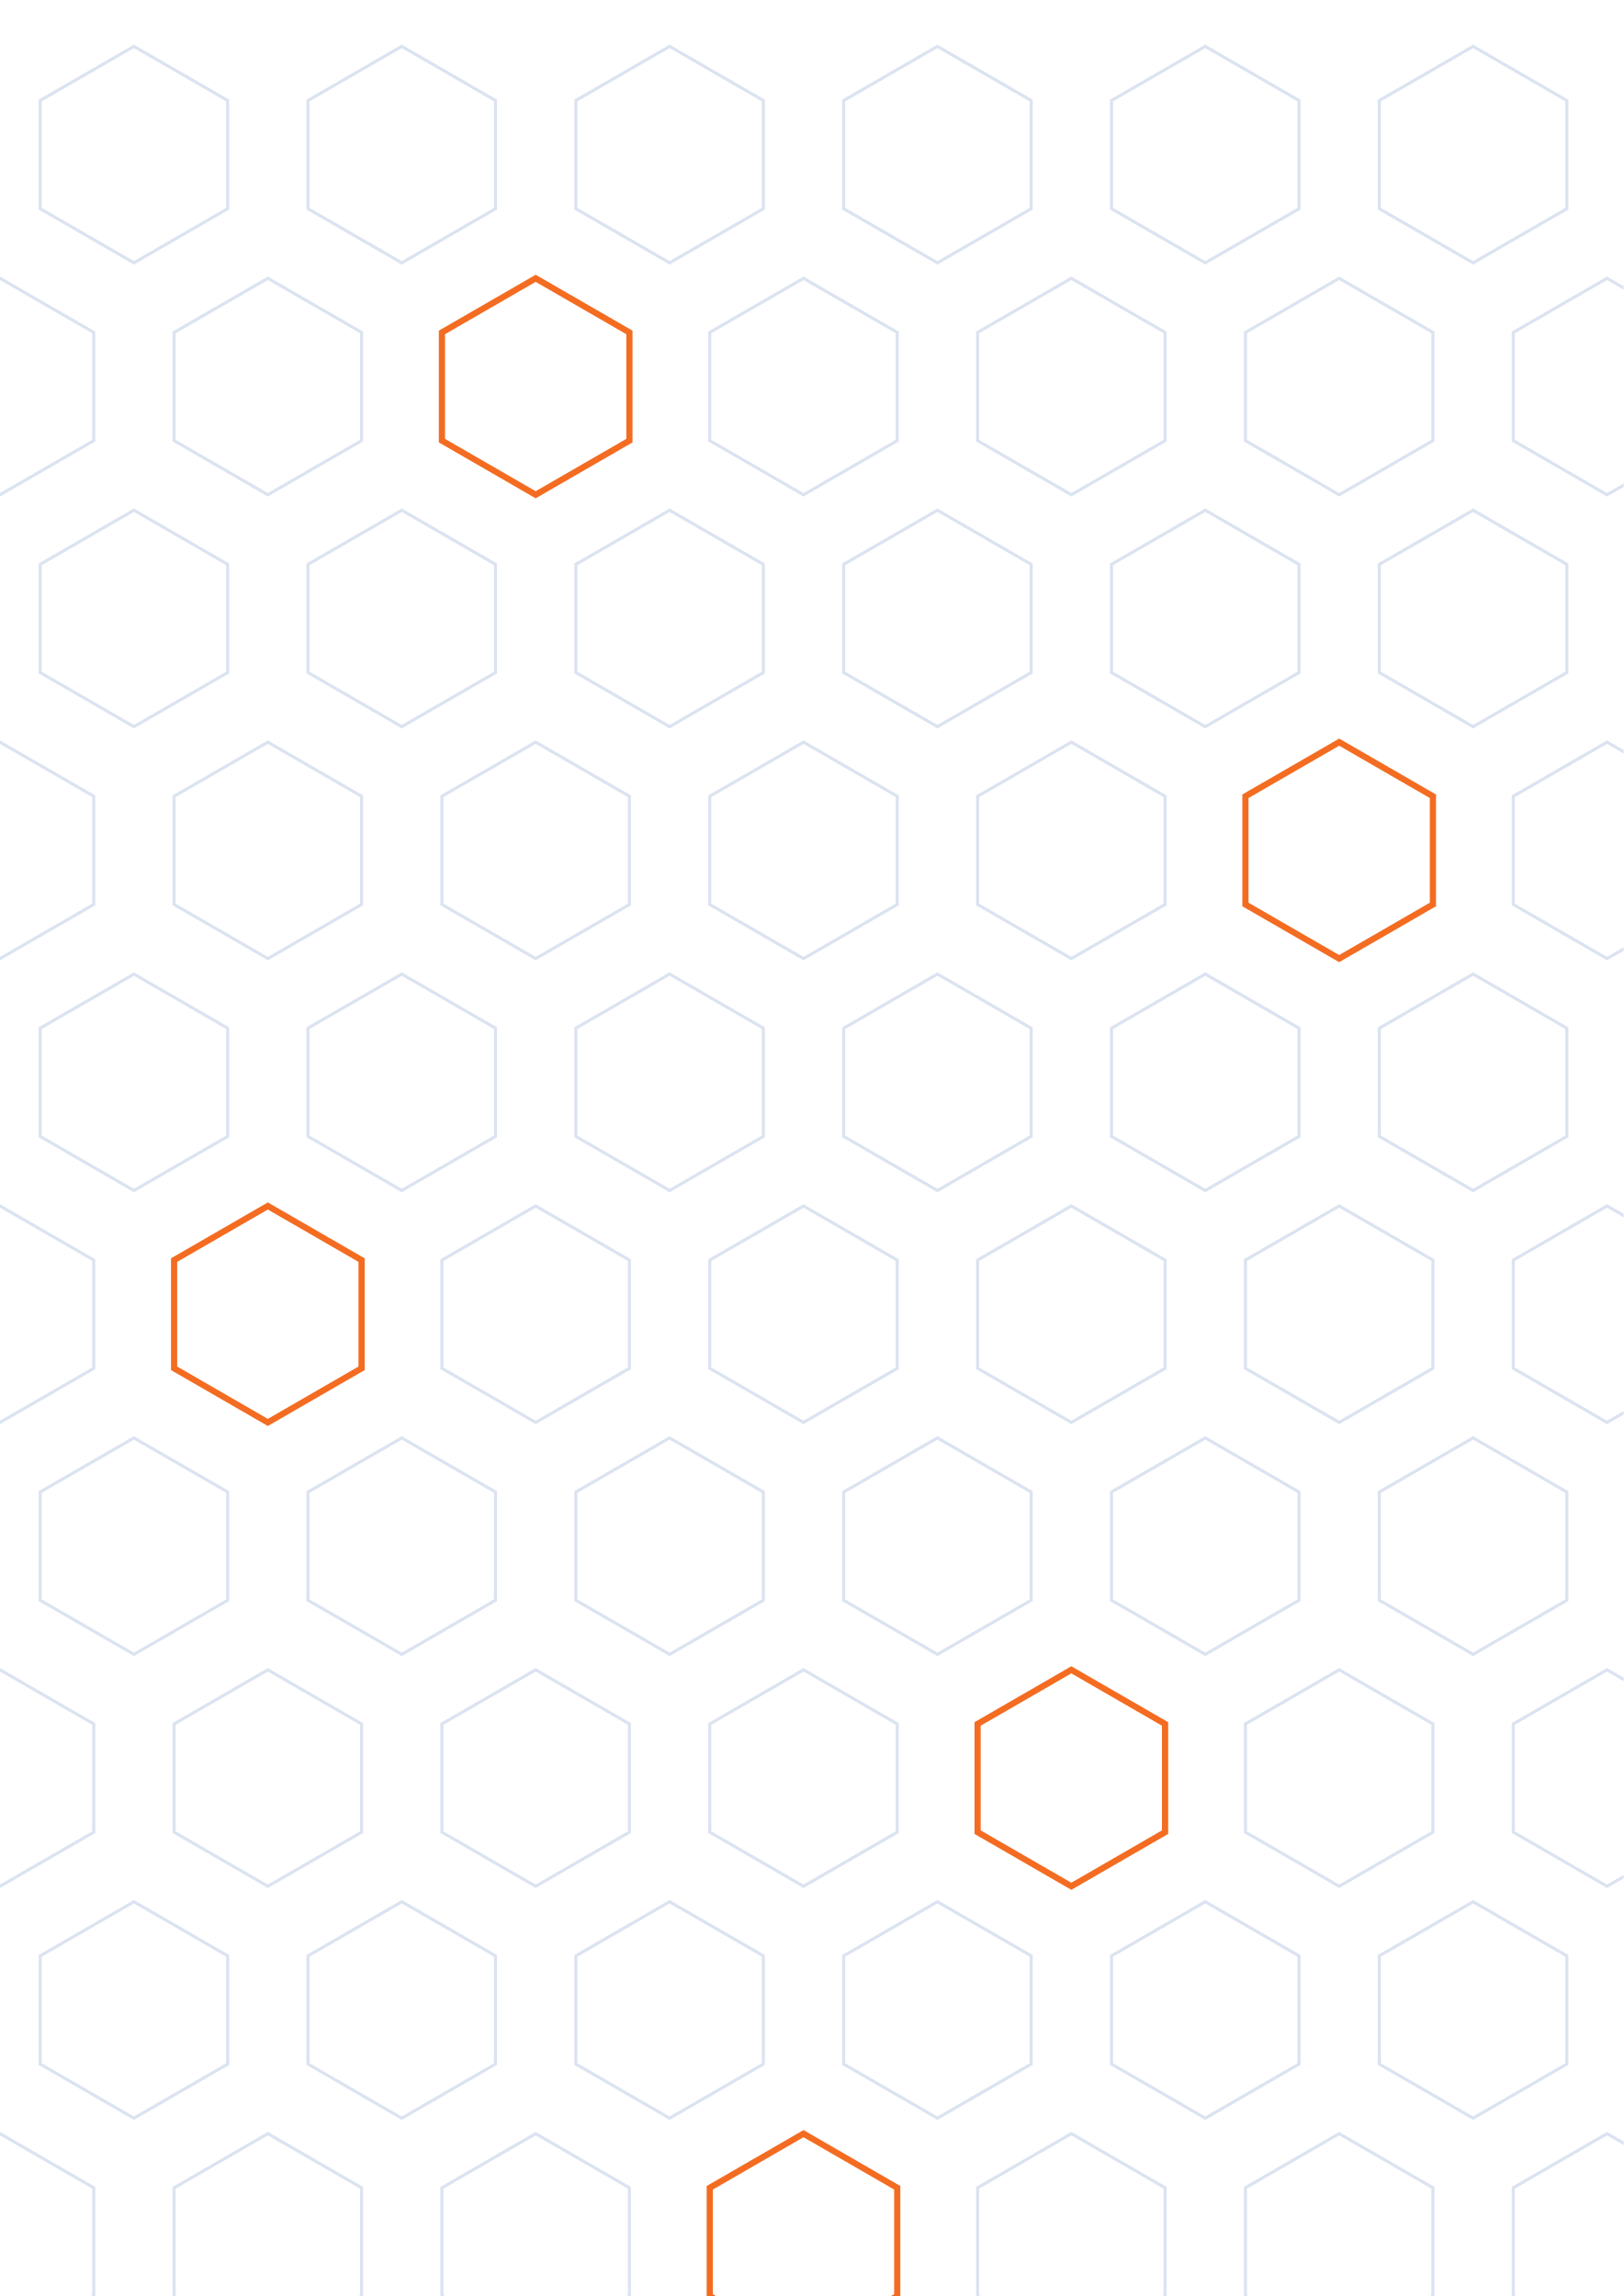
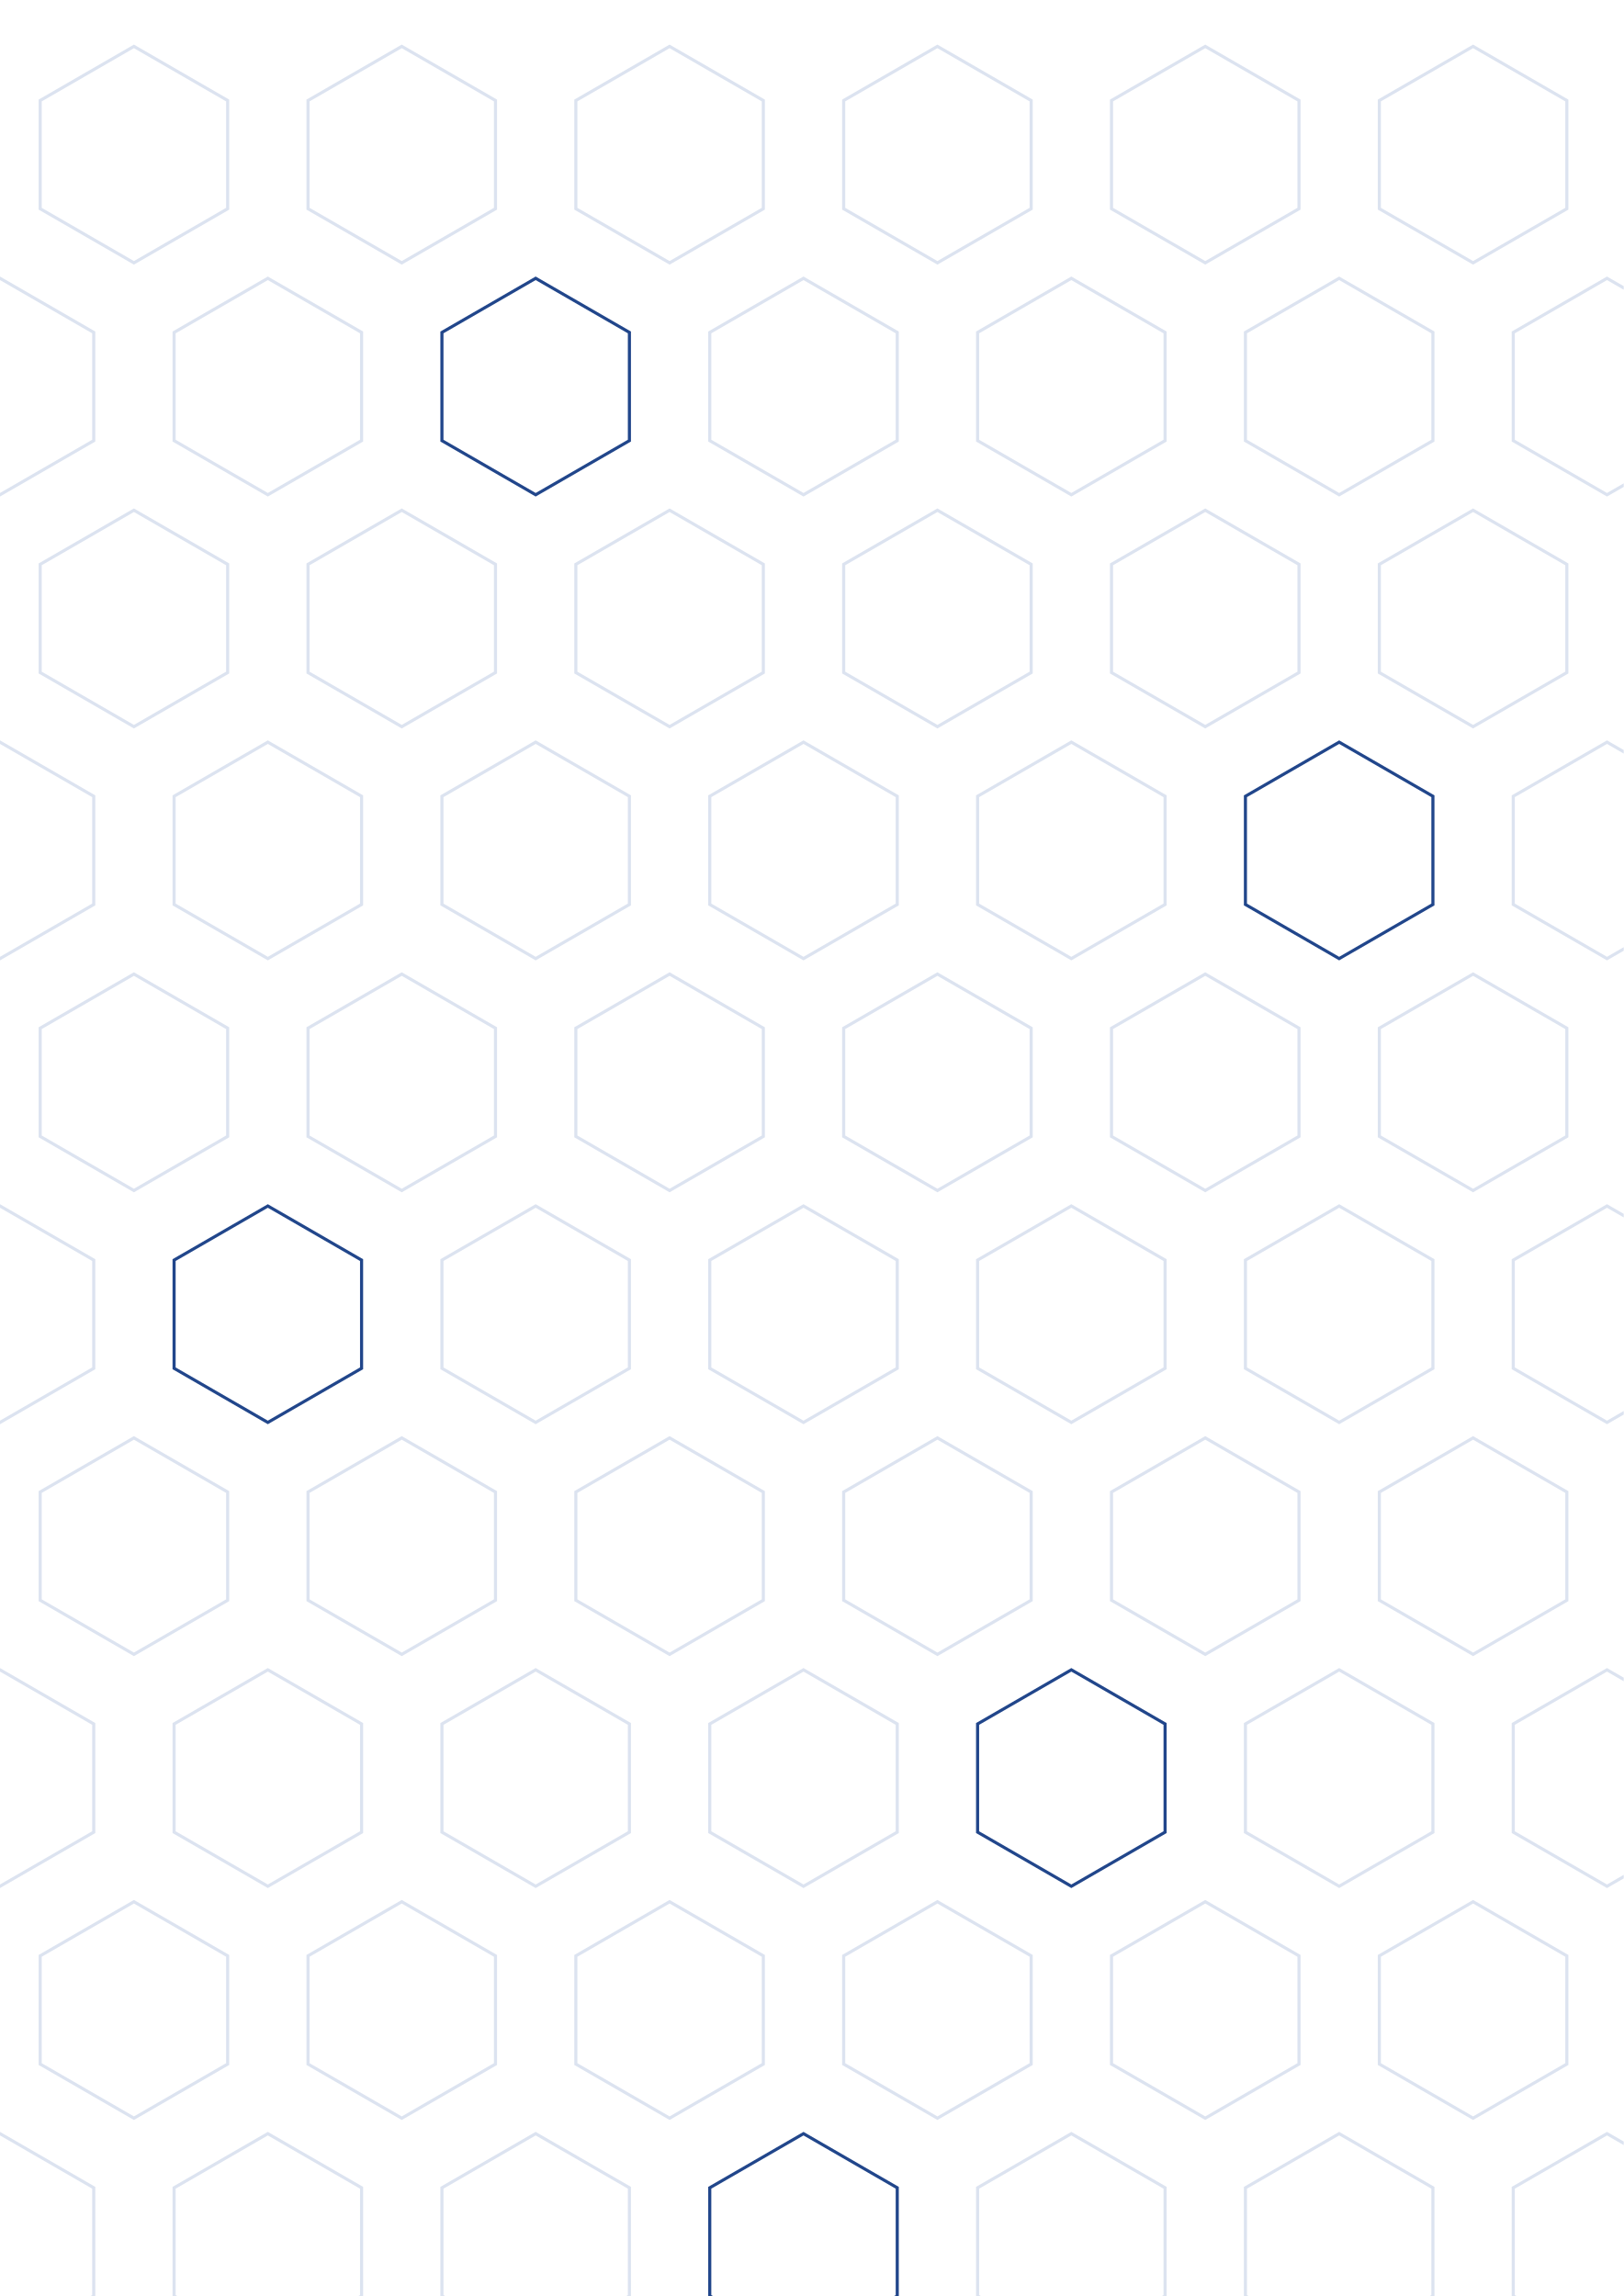
<svg xmlns="http://www.w3.org/2000/svg" viewBox="0 0 210 297" width="210mm" height="297mm" preserveAspectRatio="xMidYMid slice" role="img" aria-label="Honeycomb watermark for A4 stationery">
  <defs>
    <polygon id="hx" points="0,-14 12.124,-7 12.124,7 0,14 -12.124,7 -12.124,-7" />
  </defs>
  <g fill="none" stroke="#DCE3F0" stroke-width="0.4">
    <use href="#hx" x="17.32" y="20" />
    <use href="#hx" x="51.96" y="20" />
    <use href="#hx" x="86.6" y="20" />
    <use href="#hx" x="121.24" y="20" />
    <use href="#hx" x="155.88" y="20" />
    <use href="#hx" x="190.52" y="20" />
    <use href="#hx" x="0" y="50" />
    <use href="#hx" x="34.64" y="50" />
    <use href="#hx" x="103.92" y="50" />
    <use href="#hx" x="138.56" y="50" />
    <use href="#hx" x="173.2" y="50" />
    <use href="#hx" x="207.84" y="50" />
    <use href="#hx" x="17.32" y="80" />
    <use href="#hx" x="51.96" y="80" />
    <use href="#hx" x="86.6" y="80" />
    <use href="#hx" x="121.24" y="80" />
    <use href="#hx" x="155.88" y="80" />
    <use href="#hx" x="190.52" y="80" />
    <use href="#hx" x="0" y="110" />
    <use href="#hx" x="34.64" y="110" />
    <use href="#hx" x="69.28" y="110" />
    <use href="#hx" x="103.92" y="110" />
    <use href="#hx" x="138.56" y="110" />
    <use href="#hx" x="207.84" y="110" />
    <use href="#hx" x="17.32" y="140" />
    <use href="#hx" x="51.96" y="140" />
    <use href="#hx" x="86.6" y="140" />
    <use href="#hx" x="121.24" y="140" />
    <use href="#hx" x="155.88" y="140" />
    <use href="#hx" x="190.52" y="140" />
    <use href="#hx" x="0" y="170" />
    <use href="#hx" x="69.28" y="170" />
    <use href="#hx" x="103.92" y="170" />
    <use href="#hx" x="138.56" y="170" />
    <use href="#hx" x="173.2" y="170" />
    <use href="#hx" x="207.84" y="170" />
    <use href="#hx" x="17.32" y="200" />
    <use href="#hx" x="51.96" y="200" />
    <use href="#hx" x="86.6" y="200" />
    <use href="#hx" x="121.24" y="200" />
    <use href="#hx" x="155.88" y="200" />
    <use href="#hx" x="190.52" y="200" />
    <use href="#hx" x="0" y="230" />
    <use href="#hx" x="34.64" y="230" />
    <use href="#hx" x="69.28" y="230" />
    <use href="#hx" x="103.92" y="230" />
    <use href="#hx" x="173.2" y="230" />
    <use href="#hx" x="207.84" y="230" />
    <use href="#hx" x="17.32" y="260" />
    <use href="#hx" x="51.96" y="260" />
    <use href="#hx" x="86.6" y="260" />
    <use href="#hx" x="121.24" y="260" />
    <use href="#hx" x="155.88" y="260" />
    <use href="#hx" x="190.52" y="260" />
    <use href="#hx" x="0" y="290" />
    <use href="#hx" x="34.64" y="290" />
    <use href="#hx" x="69.28" y="290" />
    <use href="#hx" x="138.56" y="290" />
    <use href="#hx" x="173.2" y="290" />
    <use href="#hx" x="207.84" y="290" />
  </g>
-   <g fill="none" stroke="#F36C21" stroke-width="0.8">
+   <g fill="none" stroke="#21468B" stroke-width="0.4">
    <use href="#hx" x="69.28" y="50" />
    <use href="#hx" x="173.2" y="110" />
    <use href="#hx" x="34.64" y="170" />
    <use href="#hx" x="138.56" y="230" />
    <use href="#hx" x="103.92" y="290" />
  </g>
</svg>
